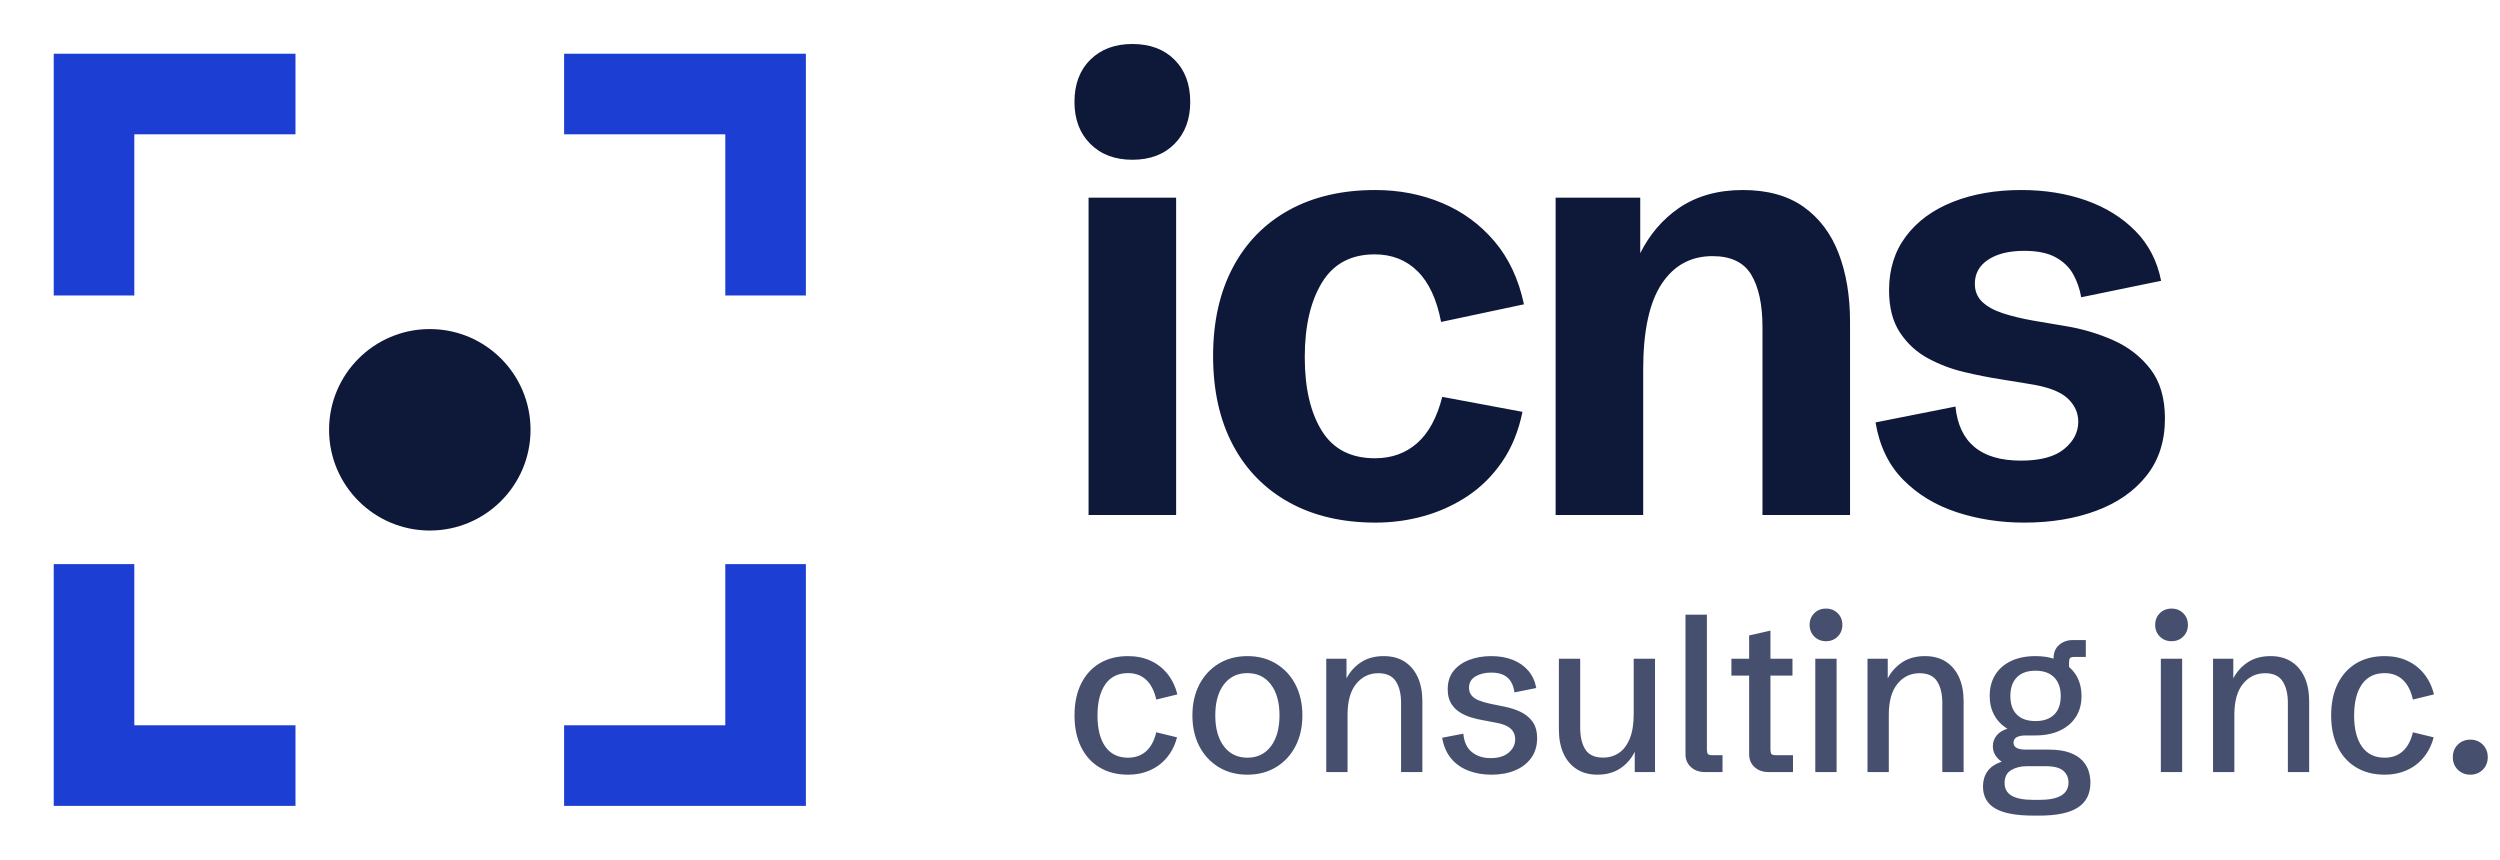
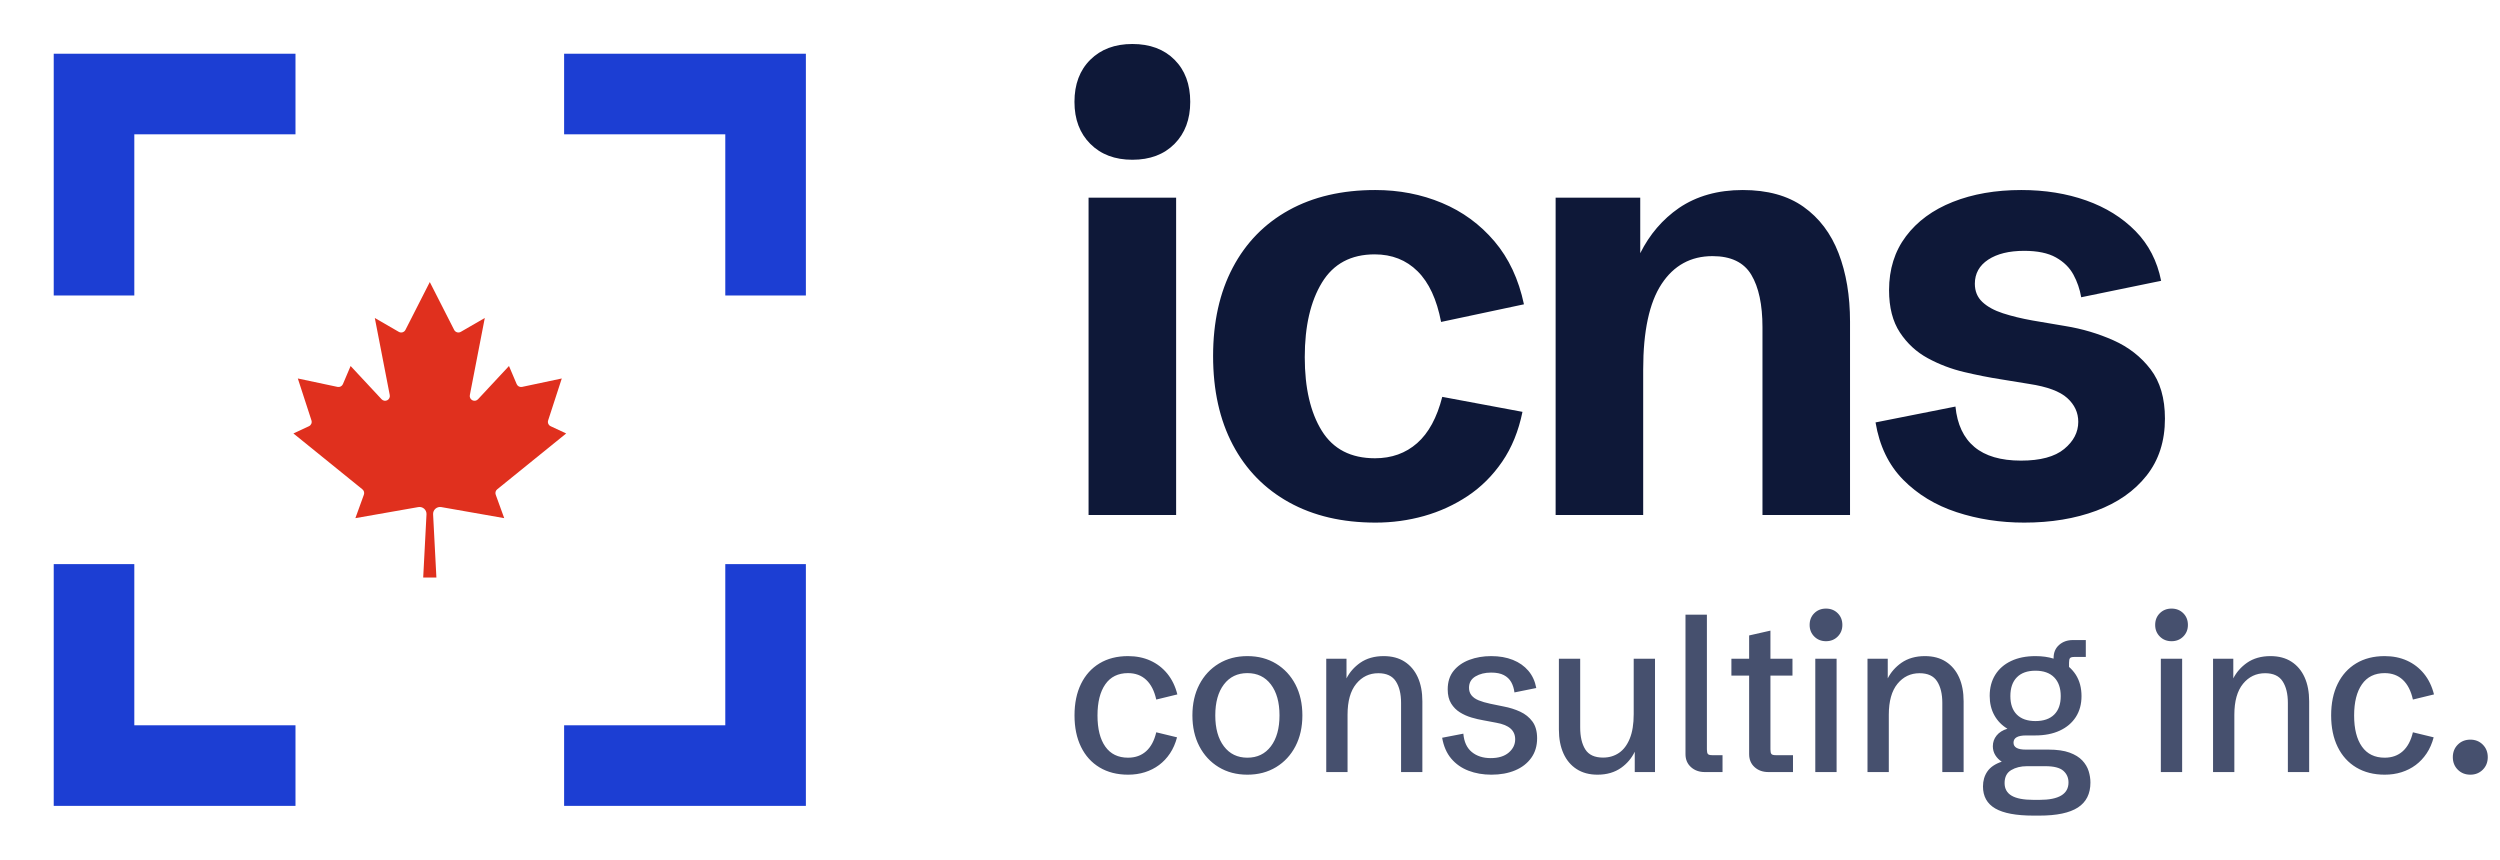
<svg xmlns="http://www.w3.org/2000/svg" viewBox="0 0 349 120" width="349" height="120" role="img" aria-label="icns consulting inc.">
  <g transform="scale(1.875)">
    <path d="M7 22V7h15M42 7h15v15M57 42v15H42M22 57H7V42" fill="none" stroke="#1c3ed3" stroke-width="6" />
-     <circle cx="32" cy="32" r="7.5" fill="#0e1838" />
+     <path transform="translate(32 31.918) scale(0.005459)" d="m-90 2030 45-863a95 95 0 0 0-111-98l-859 151 116-320a65 65 0 0 0-20-73l-941-762 212-99a65 65 0 0 0 34-79l-186-572 542 115a65 65 0 0 0 73-38l105-247 423 454a65 65 0 0 0 111-57l-204-1052 327 189a65 65 0 0 0 91-27l332-652 332 652a65 65 0 0 0 91 27l327-189-204 1052a65 65 0 0 0 111 57l423-454 105 247a65 65 0 0 0 73 38l542-115-186 572a65 65 0 0 0 34 79l212 99-941 762a65 65 0 0 0-20 73l116 320-859-151a95 95 0 0 0-111 98l45 863z" fill="#e0301e" />
  </g>
  <path transform="translate(146.14,71.89)" d="M5.824 0.0V-44.297H18.047V0.0ZM11.936 -49.588Q8.285 -49.588 6.07 -51.803Q3.855 -54.018 3.855 -57.668Q3.855 -61.359 6.07 -63.554Q8.285 -65.748 11.936 -65.748Q15.627 -65.748 17.821 -63.554Q20.016 -61.359 20.016 -57.668Q20.016 -54.018 17.821 -51.803Q15.627 -49.588 11.936 -49.588ZM45.89 1.066Q38.917 1.066 33.811 -1.764Q28.704 -4.594 25.956 -9.803Q23.208 -15.012 23.208 -22.189Q23.208 -29.326 25.956 -34.535Q28.704 -39.744 33.79 -42.554Q38.876 -45.363 45.849 -45.363Q50.853 -45.363 55.159 -43.559Q59.466 -41.754 62.481 -38.206Q65.495 -34.658 66.603 -29.408L55.036 -26.947Q54.134 -31.664 51.755 -34.022Q49.376 -36.381 45.767 -36.381Q40.804 -36.381 38.405 -32.443Q36.005 -28.506 36.005 -22.025Q36.005 -15.586 38.384 -11.751Q40.763 -7.916 45.808 -7.916Q49.294 -7.916 51.694 -10.028Q54.093 -12.141 55.2 -16.488L66.398 -14.396Q65.577 -10.377 63.568 -7.444Q61.558 -4.512 58.748 -2.646Q55.939 -0.779 52.657 0.144Q49.376 1.066 45.89 1.066ZM71.026 0.0V-44.297H82.838V-36.545Q84.807 -40.482 88.252 -42.861Q91.944 -45.363 97.153 -45.363Q102.321 -45.363 105.623 -43.025Q108.924 -40.688 110.524 -36.545Q112.124 -32.402 112.124 -26.988V0.0H99.901V-26.209Q99.901 -30.926 98.342 -33.53Q96.784 -36.135 92.928 -36.135Q88.376 -36.135 85.812 -32.238Q83.249 -28.342 83.249 -20.303V0.0ZM136.439 1.066Q131.435 1.066 127.006 -0.39Q122.576 -1.846 119.541 -4.922Q116.506 -7.998 115.685 -12.92L126.842 -15.135Q127.211 -11.402 129.487 -9.495Q131.764 -7.588 135.988 -7.588Q140.049 -7.588 142.017 -9.208Q143.986 -10.828 143.986 -13.002Q143.986 -14.93 142.448 -16.324Q140.91 -17.719 137.137 -18.293L133.117 -18.949Q130.738 -19.318 128.052 -19.954Q125.365 -20.59 122.986 -21.882Q120.607 -23.174 119.09 -25.471Q117.572 -27.768 117.572 -31.377Q117.572 -35.766 119.931 -38.903Q122.289 -42.041 126.472 -43.702Q130.656 -45.363 136.029 -45.363Q140.992 -45.363 145.094 -43.907Q149.195 -42.451 151.964 -39.642Q154.732 -36.832 155.553 -32.689L144.396 -30.393Q144.109 -32.074 143.309 -33.551Q142.51 -35.027 140.869 -35.95Q139.228 -36.873 136.439 -36.873Q133.281 -36.873 131.415 -35.643Q129.549 -34.412 129.549 -32.279Q129.549 -30.721 130.595 -29.736Q131.64 -28.752 133.466 -28.157Q135.291 -27.562 137.588 -27.152L142.181 -26.373Q145.709 -25.799 148.888 -24.384Q152.066 -22.969 154.076 -20.344Q156.086 -17.719 156.086 -13.453Q156.086 -8.736 153.522 -5.496Q150.959 -2.256 146.509 -0.595Q142.058 1.066 136.439 1.066Z" fill="#0e1838" />
  <path transform="translate(148.64,107.78)" d="M8.848 0.366Q6.548 0.366 4.863 -0.645Q3.179 -1.655 2.271 -3.516Q1.362 -5.376 1.362 -7.91Q1.362 -10.459 2.271 -12.312Q3.179 -14.165 4.856 -15.176Q6.533 -16.187 8.833 -16.187Q10.562 -16.187 11.953 -15.557Q13.345 -14.927 14.319 -13.733Q15.293 -12.539 15.718 -10.84L12.773 -10.122Q12.378 -11.924 11.375 -12.869Q10.371 -13.813 8.833 -13.813Q6.753 -13.813 5.662 -12.253Q4.57 -10.693 4.57 -7.896Q4.57 -5.098 5.662 -3.552Q6.753 -2.007 8.833 -2.007Q10.356 -2.007 11.36 -2.908Q12.363 -3.809 12.773 -5.552L15.674 -4.849Q15.337 -3.574 14.692 -2.607Q14.048 -1.641 13.162 -0.981Q12.275 -0.322 11.184 0.022Q10.093 0.366 8.848 0.366ZM25.496 0.366Q23.225 0.366 21.49 -0.688Q19.754 -1.743 18.787 -3.604Q17.82 -5.464 17.82 -7.91Q17.82 -10.356 18.787 -12.217Q19.754 -14.077 21.49 -15.132Q23.225 -16.187 25.496 -16.187Q27.766 -16.187 29.502 -15.132Q31.238 -14.077 32.205 -12.217Q33.172 -10.356 33.172 -7.91Q33.172 -5.464 32.205 -3.604Q31.238 -1.743 29.502 -0.688Q27.766 0.366 25.496 0.366ZM25.496 -2.007Q27.576 -2.007 28.777 -3.596Q29.978 -5.186 29.978 -7.91Q29.978 -10.649 28.777 -12.231Q27.576 -13.813 25.496 -13.813Q23.416 -13.813 22.215 -12.231Q21.013 -10.649 21.013 -7.91Q21.013 -5.186 22.215 -3.596Q23.416 -2.007 25.496 -2.007ZM36.504 0.0V-15.82H39.332V-13.081Q39.991 -14.37 41.236 -15.249Q42.584 -16.187 44.517 -16.187Q46.246 -16.187 47.447 -15.41Q48.648 -14.634 49.285 -13.228Q49.922 -11.821 49.922 -9.873V0.0H46.949V-9.653Q46.949 -11.543 46.216 -12.671Q45.484 -13.799 43.77 -13.799Q41.895 -13.799 40.687 -12.319Q39.478 -10.84 39.478 -7.998V0.0ZM59.554 0.366Q57.811 0.366 56.361 -0.19Q54.911 -0.747 53.951 -1.882Q52.992 -3.018 52.684 -4.79L55.643 -5.361Q55.789 -3.647 56.822 -2.798Q57.855 -1.948 59.466 -1.948Q61.078 -1.948 61.978 -2.717Q62.879 -3.486 62.879 -4.57Q62.879 -5.508 62.227 -6.079Q61.576 -6.65 60.243 -6.885L58.455 -7.222Q57.664 -7.354 56.793 -7.61Q55.921 -7.866 55.167 -8.335Q54.412 -8.804 53.936 -9.58Q53.46 -10.356 53.46 -11.543Q53.46 -13.11 54.281 -14.128Q55.101 -15.146 56.485 -15.667Q57.87 -16.187 59.525 -16.187Q61.239 -16.187 62.557 -15.659Q63.875 -15.132 64.718 -14.143Q65.56 -13.154 65.824 -11.733L62.777 -11.118Q62.674 -11.938 62.323 -12.561Q61.971 -13.184 61.297 -13.535Q60.623 -13.887 59.525 -13.887Q58.236 -13.887 57.335 -13.352Q56.434 -12.817 56.434 -11.763Q56.434 -11.147 56.778 -10.715Q57.122 -10.283 57.782 -10.012Q58.441 -9.741 59.408 -9.536L61.268 -9.155Q62.513 -8.921 63.575 -8.43Q64.637 -7.939 65.289 -7.053Q65.941 -6.167 65.941 -4.717Q65.941 -3.12 65.121 -1.978Q64.3 -0.835 62.865 -0.234Q61.429 0.366 59.554 0.366ZM74.371 0.366Q72.672 0.366 71.464 -0.41Q70.255 -1.187 69.618 -2.6Q68.981 -4.014 68.981 -5.947V-15.82H71.954V-6.226Q71.954 -4.292 72.672 -3.157Q73.39 -2.021 75.148 -2.021Q76.407 -2.021 77.367 -2.673Q78.326 -3.325 78.876 -4.673Q79.425 -6.021 79.425 -8.086V-15.82H82.399V0.0H79.571V-2.842Q78.927 -1.494 77.682 -0.601Q76.32 0.366 74.371 0.366ZM89.35 0.0Q88.192 0.0 87.423 -0.688Q86.654 -1.377 86.654 -2.505V-21.973H89.643V-3.164Q89.643 -2.681 89.782 -2.52Q89.921 -2.358 90.375 -2.358H91.825V0.0ZM98.234 0.0Q97.062 0.0 96.301 -0.688Q95.539 -1.377 95.539 -2.505V-13.462H93.063V-15.82H95.539V-19.072L98.513 -19.746V-15.82H101.589V-13.462H98.513V-3.164Q98.513 -2.681 98.652 -2.52Q98.791 -2.358 99.245 -2.358H101.662V0.0ZM104.775 0.0V-15.82H107.749V0.0ZM106.269 -18.267Q105.288 -18.267 104.636 -18.918Q103.984 -19.57 103.984 -20.537Q103.984 -21.533 104.636 -22.178Q105.288 -22.822 106.269 -22.822Q107.251 -22.822 107.902 -22.178Q108.554 -21.533 108.554 -20.537Q108.554 -19.57 107.902 -18.918Q107.251 -18.267 106.269 -18.267ZM112.063 0.0V-15.82H114.89V-13.081Q115.549 -14.37 116.794 -15.249Q118.142 -16.187 120.076 -16.187Q121.804 -16.187 123.005 -15.41Q124.206 -14.634 124.844 -13.228Q125.481 -11.821 125.481 -9.873V0.0H122.507V-9.653Q122.507 -11.543 121.775 -12.671Q121.042 -13.799 119.329 -13.799Q117.454 -13.799 116.245 -12.319Q115.037 -10.84 115.037 -7.998V0.0ZM135.23 6.079Q131.612 6.079 129.898 5.083Q128.184 4.087 128.184 2.007Q128.184 0.806 128.799 -0.088Q129.414 -0.981 130.806 -1.45Q130.249 -1.802 129.905 -2.358Q129.561 -2.915 129.561 -3.604Q129.561 -4.453 130.088 -5.105Q130.615 -5.757 131.597 -6.05Q130.425 -6.753 129.773 -7.925Q129.121 -9.097 129.121 -10.635Q129.121 -12.334 129.898 -13.579Q130.674 -14.824 132.11 -15.505Q133.545 -16.187 135.508 -16.187Q136.914 -16.187 138.042 -15.835V-15.938Q138.042 -17.065 138.811 -17.747Q139.58 -18.428 140.738 -18.428H142.539V-16.069H140.928Q140.474 -16.069 140.335 -15.908Q140.196 -15.747 140.196 -15.264V-14.678Q140.752 -14.194 141.148 -13.579Q141.939 -12.319 141.939 -10.605Q141.939 -8.921 141.148 -7.69Q140.357 -6.46 138.906 -5.786Q137.456 -5.112 135.464 -5.112H134.19Q132.446 -5.112 132.446 -4.102Q132.446 -3.135 134.146 -3.135H137.324Q139.126 -3.135 140.269 -2.717Q141.411 -2.3 142.049 -1.619Q142.686 -0.938 142.935 -0.132Q143.184 0.674 143.184 1.465Q143.184 3.809 141.441 4.944Q139.697 6.079 136.05 6.079ZM135.508 -7.119Q137.207 -7.119 138.123 -8.02Q139.038 -8.921 139.038 -10.605Q139.038 -12.29 138.123 -13.22Q137.207 -14.15 135.508 -14.15Q133.823 -14.15 132.915 -13.228Q132.007 -12.305 132.007 -10.605Q132.007 -8.921 132.915 -8.02Q133.823 -7.119 135.508 -7.119ZM135.259 3.882H136.065Q140.122 3.882 140.122 1.45Q140.122 0.454 139.397 -0.183Q138.672 -0.82 136.885 -0.82H134.336Q133.032 -0.82 132.117 -0.271Q131.201 0.278 131.201 1.538Q131.201 2.725 132.19 3.303Q133.179 3.882 135.259 3.882ZM153.013 0.0V-15.82H155.987V0.0ZM154.508 -18.267Q153.526 -18.267 152.874 -18.918Q152.222 -19.57 152.222 -20.537Q152.222 -21.533 152.874 -22.178Q153.526 -22.822 154.508 -22.822Q155.489 -22.822 156.141 -22.178Q156.793 -21.533 156.793 -20.537Q156.793 -19.57 156.141 -18.918Q155.489 -18.267 154.508 -18.267ZM160.301 0.0V-15.82H163.129V-13.081Q163.788 -14.37 165.033 -15.249Q166.38 -16.187 168.314 -16.187Q170.043 -16.187 171.244 -15.41Q172.445 -14.634 173.082 -13.228Q173.719 -11.821 173.719 -9.873V0.0H170.746V-9.653Q170.746 -11.543 170.013 -12.671Q169.281 -13.799 167.567 -13.799Q165.692 -13.799 164.483 -12.319Q163.275 -10.84 163.275 -7.998V0.0ZM184.274 0.366Q181.974 0.366 180.289 -0.645Q178.605 -1.655 177.697 -3.516Q176.788 -5.376 176.788 -7.91Q176.788 -10.459 177.697 -12.312Q178.605 -14.165 180.282 -15.176Q181.959 -16.187 184.259 -16.187Q185.988 -16.187 187.379 -15.557Q188.771 -14.927 189.745 -13.733Q190.719 -12.539 191.144 -10.84L188.2 -10.122Q187.804 -11.924 186.801 -12.869Q185.797 -13.813 184.259 -13.813Q182.179 -13.813 181.088 -12.253Q179.996 -10.693 179.996 -7.896Q179.996 -5.098 181.088 -3.552Q182.179 -2.007 184.259 -2.007Q185.783 -2.007 186.786 -2.908Q187.789 -3.809 188.2 -5.552L191.1 -4.849Q190.763 -3.574 190.119 -2.607Q189.474 -1.641 188.588 -0.981Q187.702 -0.322 186.61 0.022Q185.519 0.366 184.274 0.366ZM196.22 0.366Q195.165 0.366 194.469 -0.33Q193.774 -1.025 193.774 -2.08Q193.774 -3.135 194.469 -3.831Q195.165 -4.526 196.22 -4.526Q197.26 -4.526 197.956 -3.831Q198.652 -3.135 198.652 -2.08Q198.652 -1.025 197.956 -0.33Q197.26 0.366 196.22 0.366Z" fill="#46506e" />
</svg>
